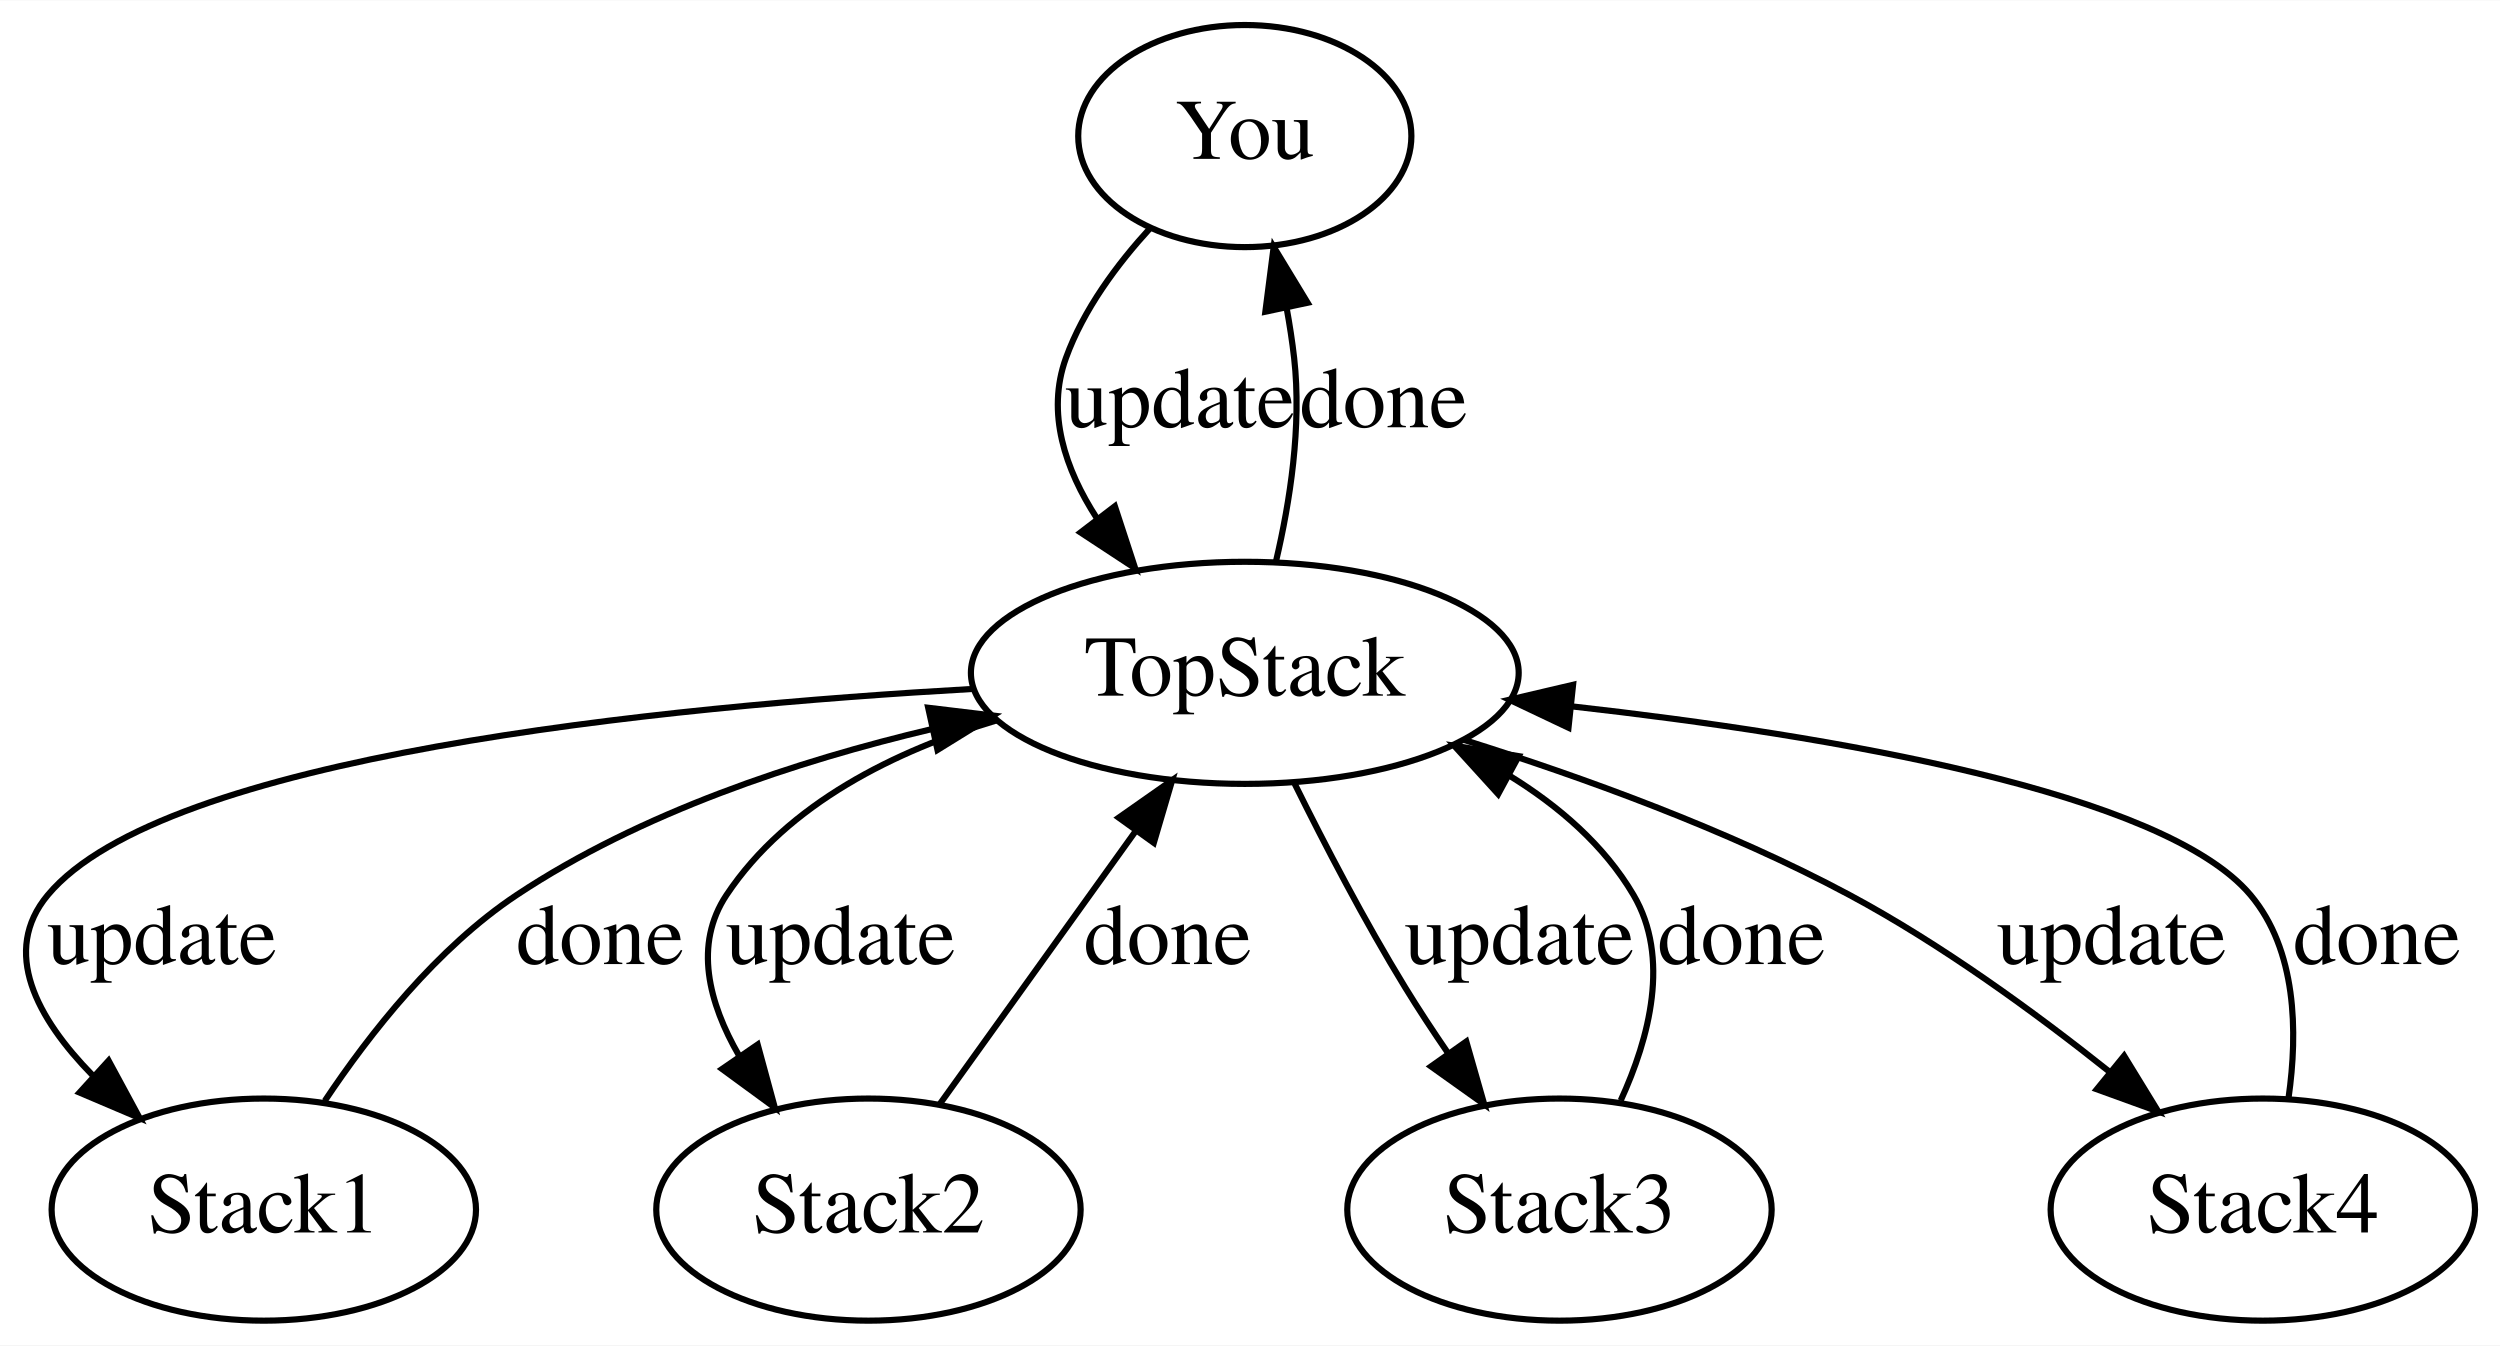
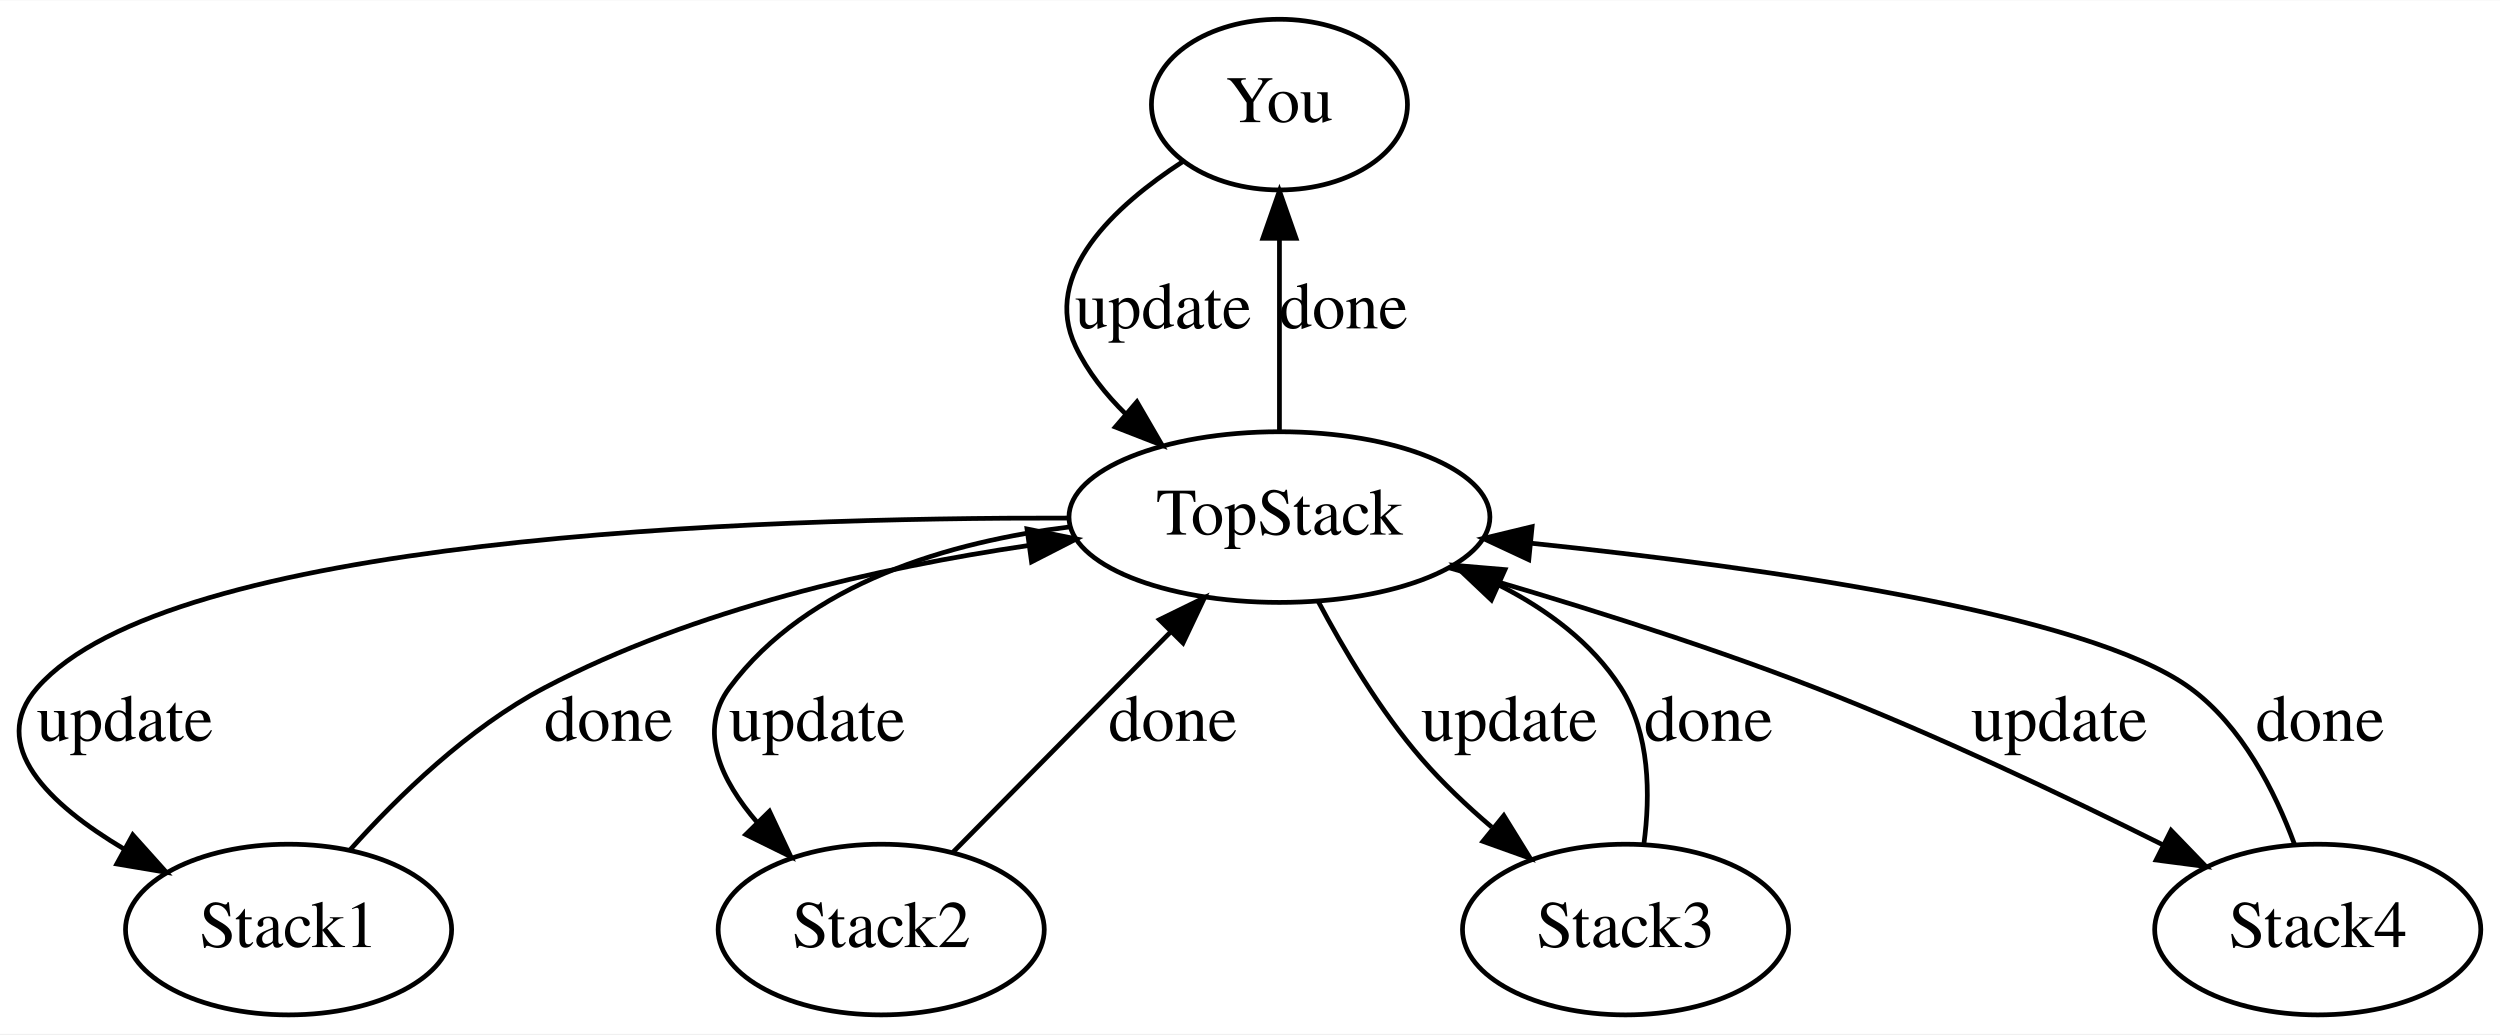
- <svg xmlns="http://www.w3.org/2000/svg" width="405pt" height="218pt" viewBox="0.00 0.00 405.20 218.00">
+ <svg xmlns="http://www.w3.org/2000/svg" width="527pt" height="218pt" viewBox="0.00 0.00 527.31 218.00">
  <g id="graph0" class="graph" transform="scale(1 1) rotate(0) translate(4 214)">
-     <polygon fill="white" stroke="none" points="-4,4 -4,-214 401.204,-214 401.204,4 -4,4" />
+     <polygon fill="white" stroke="none" points="-4,4 -4,-214 523.313,-214 523.313,4 -4,4" />
    <g id="node1" class="node">
-       <ellipse fill="none" stroke="black" cx="197.757" cy="-192" rx="27" ry="18" />
-       <text text-anchor="middle" x="197.757" y="-188.3" font-family="Times,serif" font-size="14.00">You</text>
+       <ellipse fill="none" stroke="black" cx="265.866" cy="-192" rx="27" ry="18" />
+       <text text-anchor="middle" x="265.866" y="-188.3" font-family="Times,serif" font-size="14.00">You</text>
    </g>
    <g id="node2" class="node">
-       <ellipse fill="none" stroke="black" cx="197.757" cy="-105" rx="44.393" ry="18" />
-       <text text-anchor="middle" x="197.757" y="-101.3" font-family="Times,serif" font-size="14.00">TopStack</text>
+       <ellipse fill="none" stroke="black" cx="265.866" cy="-105" rx="44.393" ry="18" />
+       <text text-anchor="middle" x="265.866" y="-101.3" font-family="Times,serif" font-size="14.00">TopStack</text>
    </g>
    <g id="edge1" class="edge">
-       <path fill="none" stroke="black" d="M182.477,-177.138C177.053,-171.222 171.593,-163.869 168.757,-156 165.558,-147.126 168.619,-138.028 173.773,-130.066" />
-       <polygon fill="black" stroke="black" points="176.695,-132.007 179.99,-121.937 171.135,-127.754 176.695,-132.007" />
-       <text text-anchor="middle" x="187.257" y="-144.8" font-family="Times,serif" font-size="14.00">update</text>
+       <path fill="none" stroke="black" d="M245.479,-179.983C231.099,-170.623 215.59,-156.303 222.866,-141 225.407,-135.654 229.21,-130.856 233.52,-126.652" />
+       <polygon fill="black" stroke="black" points="235.8,-129.308 241.121,-120.146 231.248,-123.99 235.8,-129.308" />
+       <text text-anchor="middle" x="241.366" y="-144.8" font-family="Times,serif" font-size="14.00">update</text>
    </g>
    <g id="edge10" class="edge">
-       <path fill="none" stroke="black" d="M202.812,-123.071C205.08,-132.709 206.999,-144.993 205.757,-156 205.453,-158.694 205.021,-161.484 204.514,-164.258" />
-       <polygon fill="black" stroke="black" points="201.09,-163.534 202.44,-174.042 207.938,-164.986 201.09,-163.534" />
-       <text text-anchor="middle" x="220.257" y="-144.8" font-family="Times,serif" font-size="14.00">done</text>
+       <path fill="none" stroke="black" d="M265.866,-123.175C265.866,-134.806 265.866,-150.419 265.866,-163.734" />
+       <polygon fill="black" stroke="black" points="262.366,-163.799 265.866,-173.799 269.366,-163.799 262.366,-163.799" />
+       <text text-anchor="middle" x="279.366" y="-144.8" font-family="Times,serif" font-size="14.00">done</text>
    </g>
    <g id="node3" class="node">
-       <ellipse fill="none" stroke="black" cx="38.757" cy="-18" rx="34.394" ry="18" />
-       <text text-anchor="middle" x="38.757" y="-14.3" font-family="Times,serif" font-size="14.00">Stack1</text>
+       <ellipse fill="none" stroke="black" cx="56.866" cy="-18" rx="34.394" ry="18" />
+       <text text-anchor="middle" x="56.866" y="-14.3" font-family="Times,serif" font-size="14.00">Stack1</text>
    </g>
    <g id="edge2" class="edge">
-       <path fill="none" stroke="black" d="M154.003,-102.413C102.777,-99.527 22.522,-91.453 3.757,-69 -3.91,-59.826 1.981,-49.025 10.968,-39.814" />
-       <polygon fill="black" stroke="black" points="13.602,-42.15 18.64,-32.83 8.889,-36.974 13.602,-42.15" />
-       <text text-anchor="middle" x="22.257" y="-57.8" font-family="Times,serif" font-size="14.00">update</text>
+       <path fill="none" stroke="black" d="M221.4,-104.792C154.188,-104.928 31.597,-100.682 3.866,-69 -6.749,-56.873 6.329,-44.432 22.146,-34.994" />
+       <polygon fill="black" stroke="black" points="24.006,-37.966 31.082,-30.08 20.633,-31.832 24.006,-37.966" />
+       <text text-anchor="middle" x="22.366" y="-57.8" font-family="Times,serif" font-size="14.00">update</text>
    </g>
    <g id="node4" class="node">
-       <ellipse fill="none" stroke="black" cx="136.757" cy="-18" rx="34.394" ry="18" />
-       <text text-anchor="middle" x="136.757" y="-14.3" font-family="Times,serif" font-size="14.00">Stack2</text>
+       <ellipse fill="none" stroke="black" cx="181.866" cy="-18" rx="34.394" ry="18" />
+       <text text-anchor="middle" x="181.866" y="-14.3" font-family="Times,serif" font-size="14.00">Stack2</text>
    </g>
    <g id="edge4" class="edge">
-       <path fill="none" stroke="black" d="M157.678,-97.343C141.187,-92.414 123.66,-83.854 113.757,-69 108.407,-60.975 110.852,-51.505 115.776,-42.978" />
-       <polygon fill="black" stroke="black" points="118.801,-44.755 121.582,-34.532 113.033,-40.79 118.801,-44.755" />
-       <text text-anchor="middle" x="132.257" y="-57.8" font-family="Times,serif" font-size="14.00">update</text>
+       <path fill="none" stroke="black" d="M221.948,-102.974C196.517,-99.834 166.36,-91.206 149.866,-69 143.144,-59.951 148.007,-49.507 155.783,-40.513" />
+       <polygon fill="black" stroke="black" points="158.298,-42.947 162.809,-33.36 153.305,-38.041 158.298,-42.947" />
+       <text text-anchor="middle" x="168.366" y="-57.8" font-family="Times,serif" font-size="14.00">update</text>
    </g>
    <g id="node5" class="node">
-       <ellipse fill="none" stroke="black" cx="248.757" cy="-18" rx="34.394" ry="18" />
-       <text text-anchor="middle" x="248.757" y="-14.3" font-family="Times,serif" font-size="14.00">Stack3</text>
+       <ellipse fill="none" stroke="black" cx="338.866" cy="-18" rx="34.394" ry="18" />
+       <text text-anchor="middle" x="338.866" y="-14.3" font-family="Times,serif" font-size="14.00">Stack3</text>
    </g>
    <g id="edge6" class="edge">
-       <path fill="none" stroke="black" d="M205.849,-87.008C210.712,-77.177 217.212,-64.677 223.757,-54 225.891,-50.518 228.254,-46.927 230.651,-43.432" />
-       <polygon fill="black" stroke="black" points="233.656,-45.245 236.568,-35.058 227.939,-41.205 233.656,-45.245" />
-       <text text-anchor="middle" x="242.257" y="-57.8" font-family="Times,serif" font-size="14.00">update</text>
+       <path fill="none" stroke="black" d="M274.003,-87.279C279.412,-77.076 287.115,-64.099 295.866,-54 300.251,-48.94 305.427,-44.045 310.642,-39.6" />
+       <polygon fill="black" stroke="black" points="313.191,-42.039 318.759,-33.025 308.786,-36.6 313.191,-42.039" />
+       <text text-anchor="middle" x="314.366" y="-57.8" font-family="Times,serif" font-size="14.00">update</text>
    </g>
    <g id="node6" class="node">
-       <ellipse fill="none" stroke="black" cx="362.757" cy="-18" rx="34.394" ry="18" />
-       <text text-anchor="middle" x="362.757" y="-14.3" font-family="Times,serif" font-size="14.00">Stack4</text>
+       <ellipse fill="none" stroke="black" cx="484.866" cy="-18" rx="34.394" ry="18" />
+       <text text-anchor="middle" x="484.866" y="-14.3" font-family="Times,serif" font-size="14.00">Stack4</text>
    </g>
    <g id="edge8" class="edge">
-       <path fill="none" stroke="black" d="M233.305,-94.122C252.403,-88.126 276.013,-79.584 295.757,-69 310.62,-61.033 325.792,-49.998 337.932,-40.322" />
-       <polygon fill="black" stroke="black" points="340.275,-42.928 345.811,-33.894 335.85,-37.504 340.275,-42.928" />
-       <text text-anchor="middle" x="338.257" y="-57.8" font-family="Times,serif" font-size="14.00">update</text>
+       <path fill="none" stroke="black" d="M301.678,-94.303C324.121,-87.884 353.5,-78.855 378.866,-69 404.03,-59.224 431.583,-46.15 452.289,-35.824" />
+       <polygon fill="black" stroke="black" points="453.93,-38.916 461.288,-31.294 450.782,-32.664 453.93,-38.916" />
+       <text text-anchor="middle" x="430.366" y="-57.8" font-family="Times,serif" font-size="14.00">update</text>
    </g>
    <g id="edge3" class="edge">
-       <path fill="none" stroke="black" d="M48.634,-35.614C55.946,-46.571 66.851,-60.431 79.757,-69 99.825,-82.326 125.102,-90.702 147.108,-95.904" />
-       <polygon fill="black" stroke="black" points="146.439,-99.341 156.958,-98.078 147.947,-92.505 146.439,-99.341" />
-       <text text-anchor="middle" x="93.257" y="-57.8" font-family="Times,serif" font-size="14.00">done</text>
+       <path fill="none" stroke="black" d="M69.903,-34.887C79.952,-46.09 94.811,-60.549 110.866,-69 142.449,-85.624 181.696,-94.385 212.795,-98.984" />
+       <polygon fill="black" stroke="black" points="212.623,-102.493 223.007,-100.389 213.577,-95.558 212.623,-102.493" />
+       <text text-anchor="middle" x="124.366" y="-57.8" font-family="Times,serif" font-size="14.00">done</text>
    </g>
    <g id="edge5" class="edge">
-       <path fill="none" stroke="black" d="M148.275,-35.05C157.213,-47.505 169.761,-64.989 179.984,-79.234" />
-       <polygon fill="black" stroke="black" points="177.322,-81.527 185.996,-87.611 183.009,-77.446 177.322,-81.527" />
-       <text text-anchor="middle" x="185.257" y="-57.8" font-family="Times,serif" font-size="14.00">done</text>
+       <path fill="none" stroke="black" d="M197.029,-34.344C209.794,-47.261 228.251,-65.937 242.84,-80.7" />
+       <polygon fill="black" stroke="black" points="240.547,-83.359 250.066,-88.012 245.526,-78.439 240.547,-83.359" />
+       <text text-anchor="middle" x="243.366" y="-57.8" font-family="Times,serif" font-size="14.00">done</text>
    </g>
    <g id="edge7" class="edge">
-       <path fill="none" stroke="black" d="M258.682,-35.68C263.356,-45.868 266.733,-58.844 260.757,-69 256.004,-77.078 248.639,-83.425 240.597,-88.363" />
-       <polygon fill="black" stroke="black" points="238.823,-85.343 231.696,-93.183 242.156,-91.498 238.823,-85.343" />
-       <text text-anchor="middle" x="278.257" y="-57.8" font-family="Times,serif" font-size="14.00">done</text>
+       <path fill="none" stroke="black" d="M342.736,-36.033C344.115,-46.354 344.042,-59.346 337.866,-69 331.787,-78.501 322.326,-85.496 312.239,-90.619" />
+       <polygon fill="black" stroke="black" points="310.571,-87.53 302.878,-94.815 313.435,-93.918 310.571,-87.53" />
+       <text text-anchor="middle" x="356.366" y="-57.8" font-family="Times,serif" font-size="14.00">done</text>
    </g>
    <g id="edge9" class="edge">
-       <path fill="none" stroke="black" d="M366.935,-36.175C368.45,-46.812 368.253,-60.093 360.757,-69 346.724,-85.673 292.802,-94.841 250.773,-99.565" />
-       <polygon fill="black" stroke="black" points="250.221,-96.104 240.648,-100.644 250.963,-103.064 250.221,-96.104" />
-       <text text-anchor="middle" x="381.257" y="-57.8" font-family="Times,serif" font-size="14.00">done</text>
+       <path fill="none" stroke="black" d="M479.966,-35.978C475.868,-47.097 468.882,-61.001 457.866,-69 436.172,-84.751 367.935,-94.402 318.984,-99.477" />
+       <polygon fill="black" stroke="black" points="318.457,-96.012 308.855,-100.491 319.154,-102.977 318.457,-96.012" />
+       <text text-anchor="middle" x="485.366" y="-57.8" font-family="Times,serif" font-size="14.00">done</text>
    </g>
  </g>
</svg>
